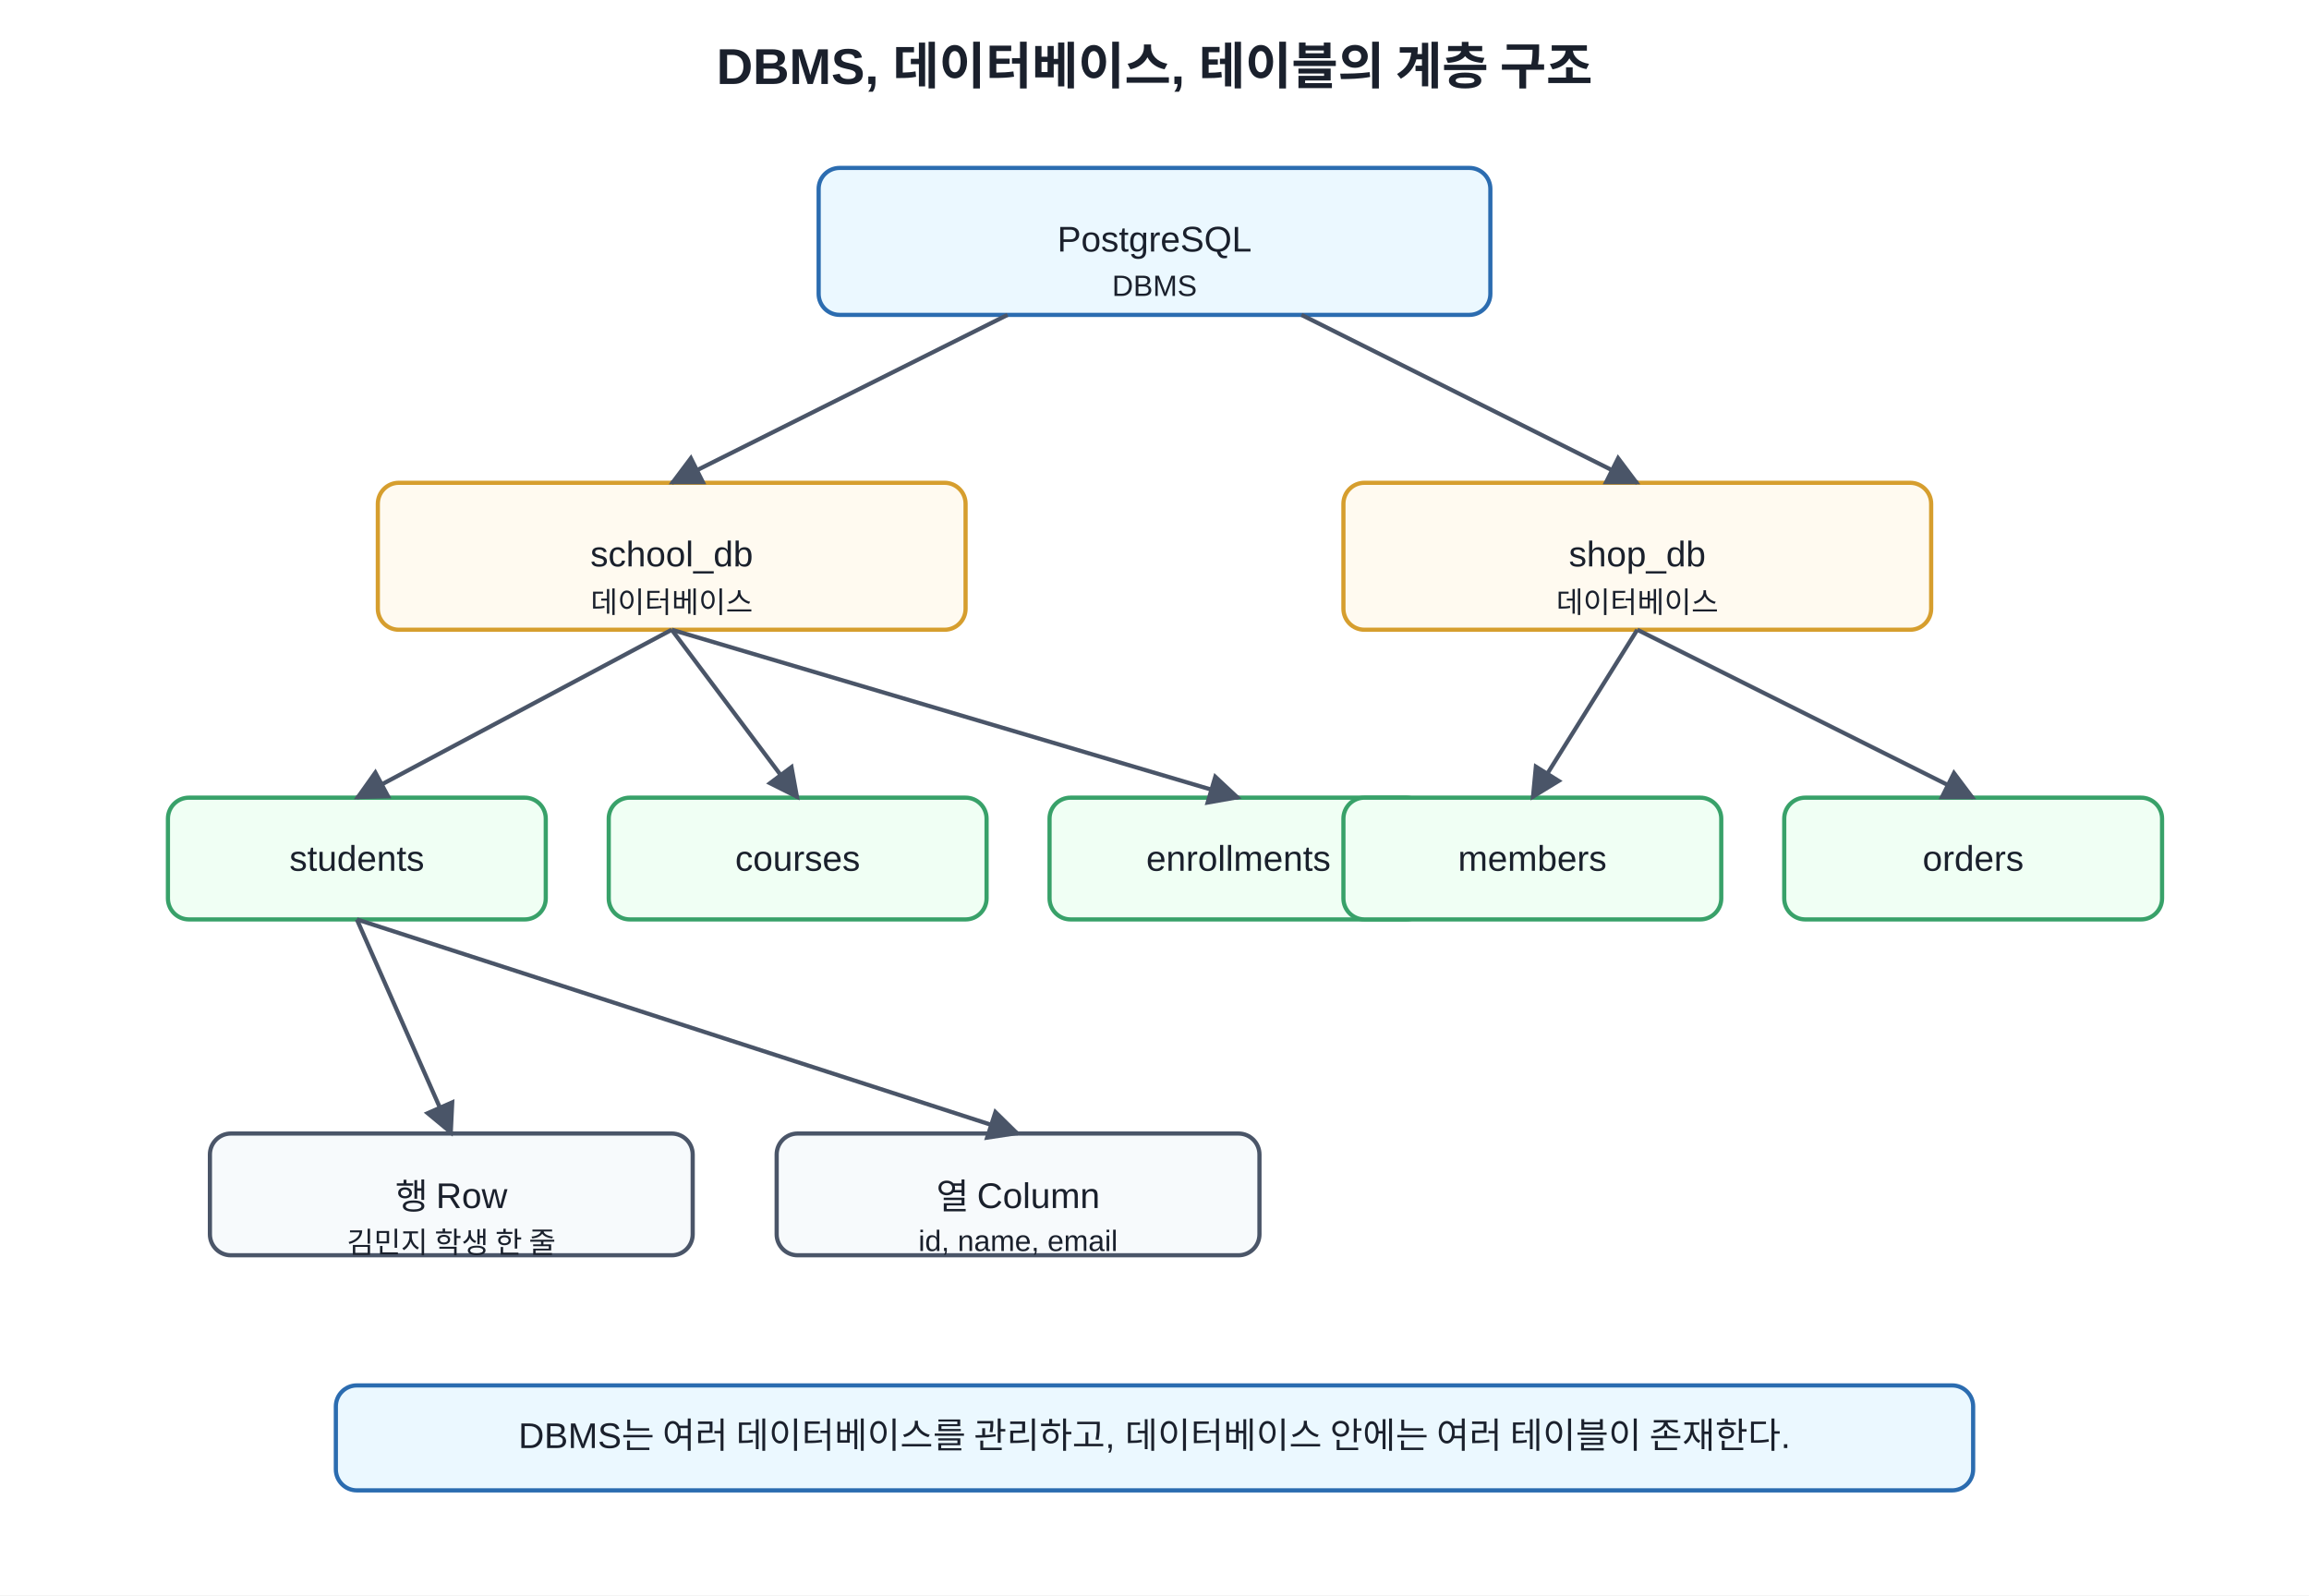
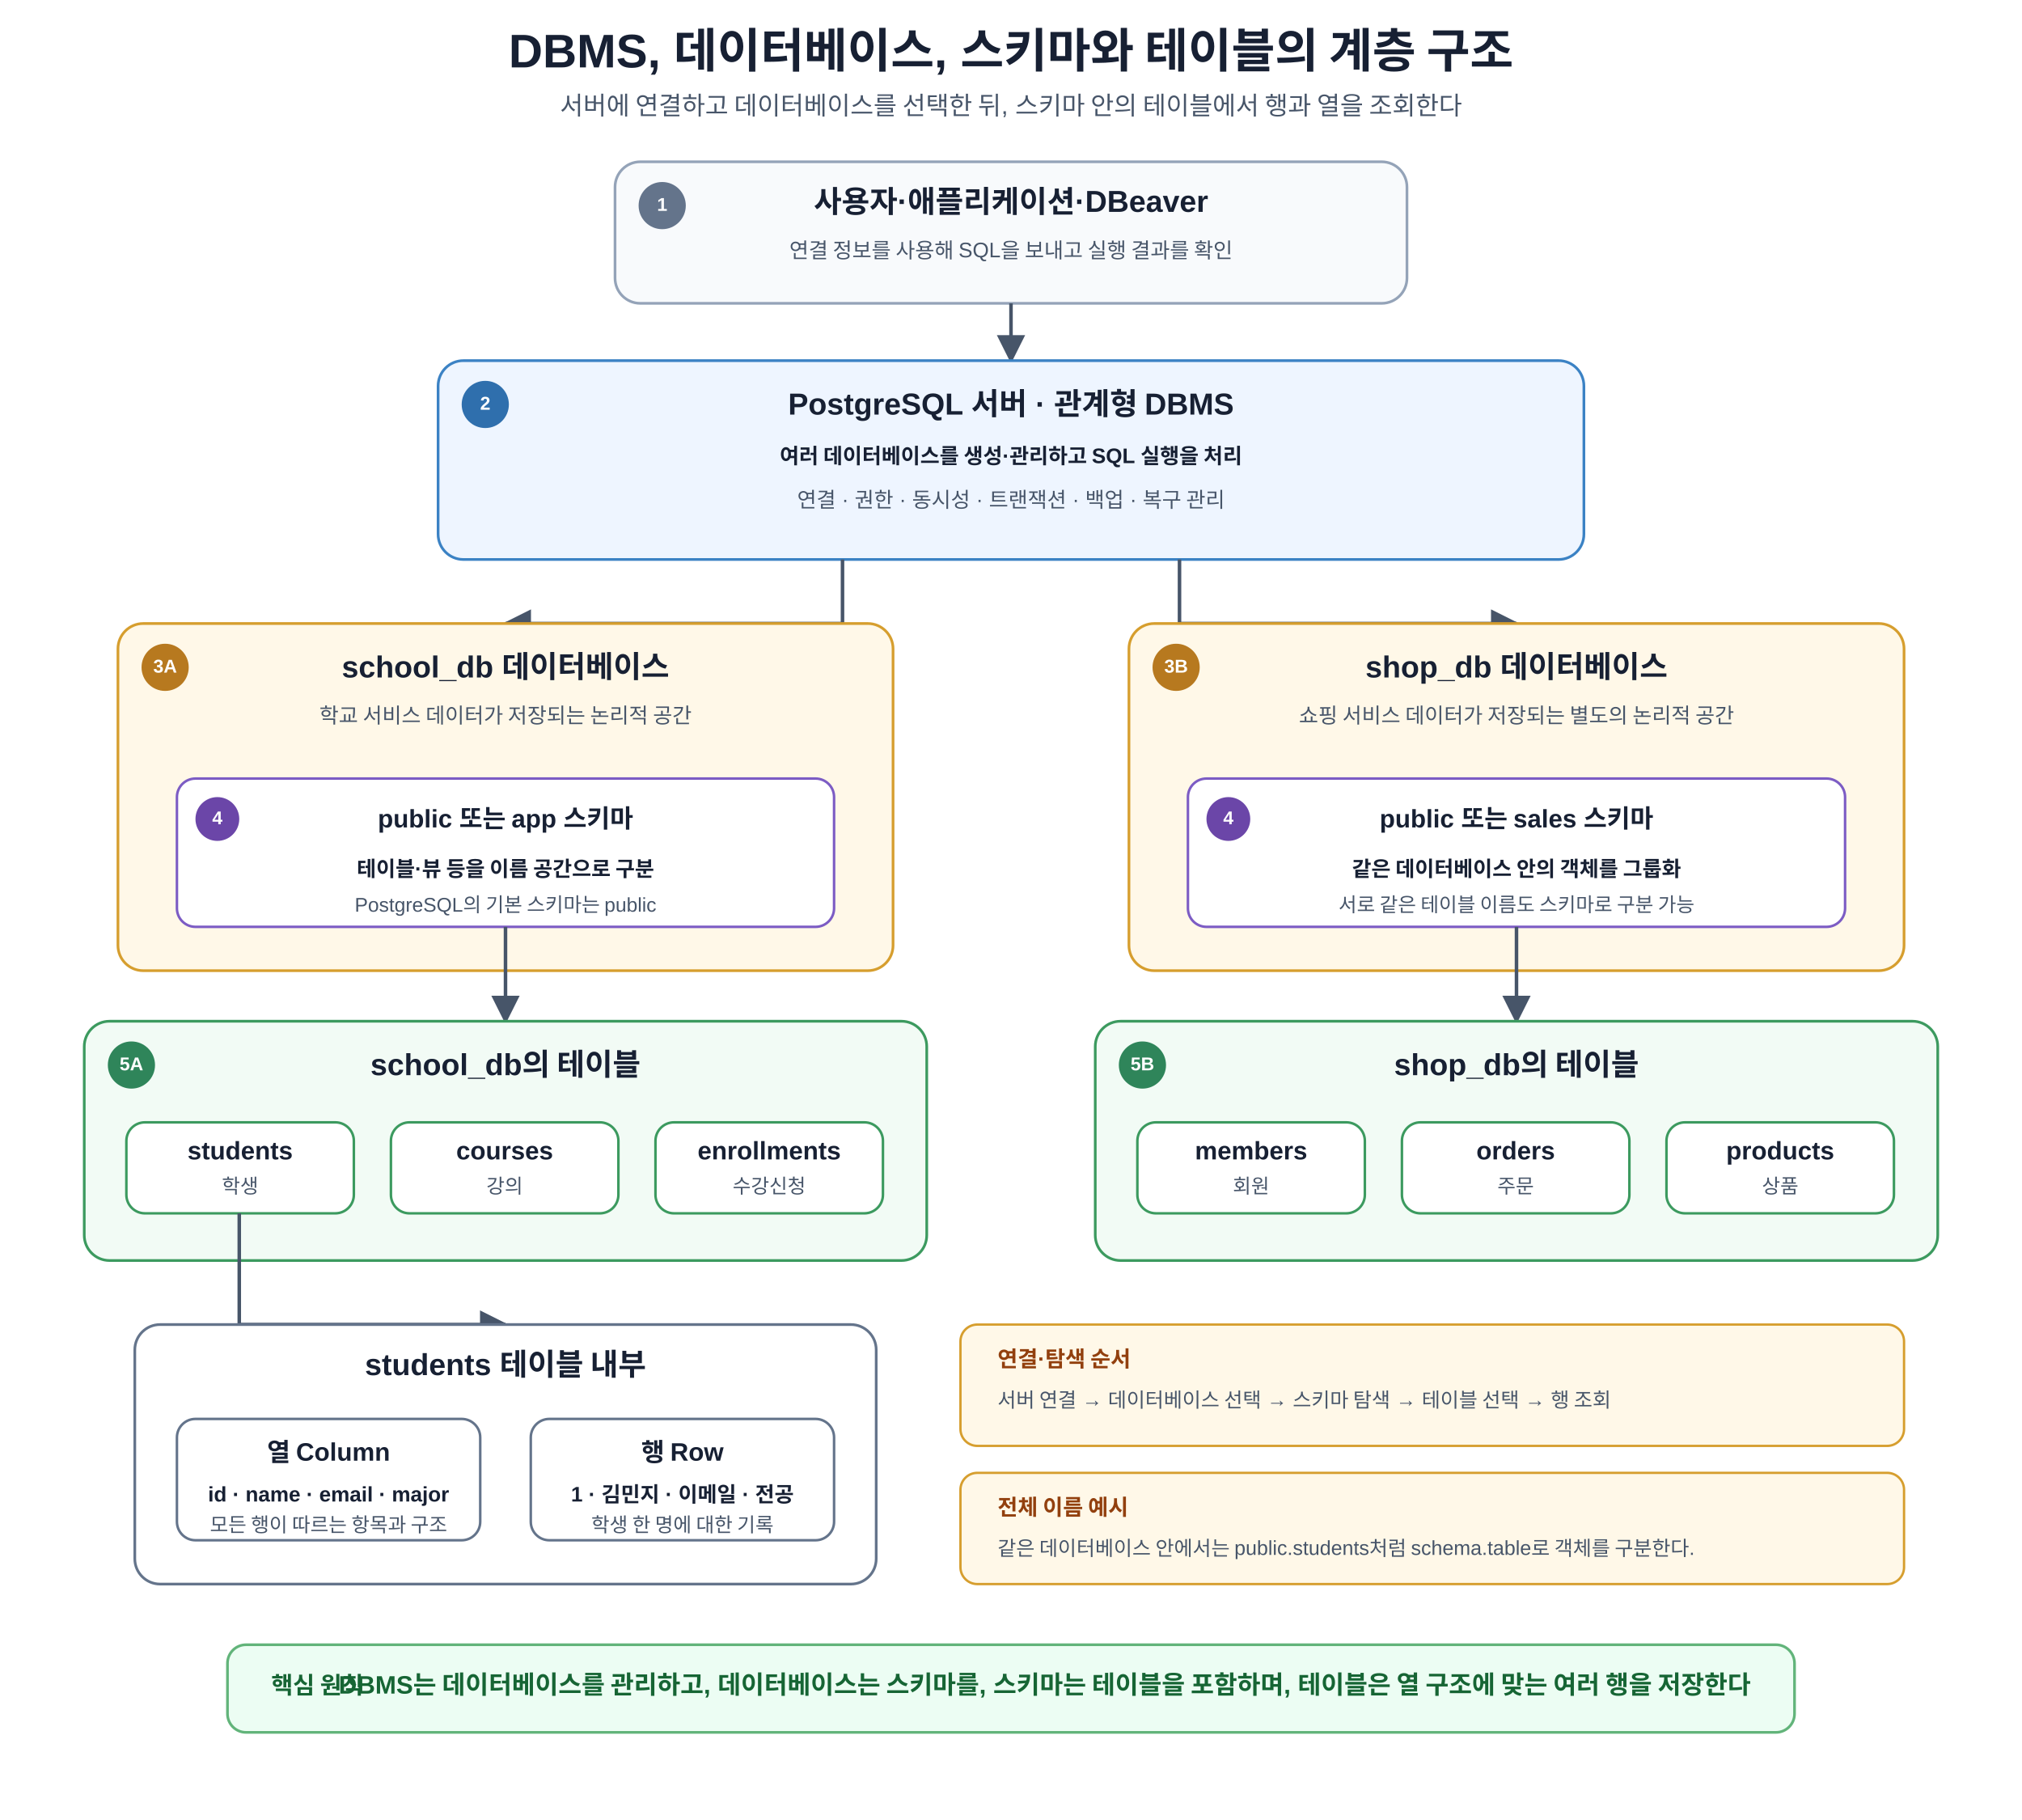
- <svg xmlns="http://www.w3.org/2000/svg" width="1100" height="760" viewBox="0 0 1100 760">
+ <svg xmlns="http://www.w3.org/2000/svg" width="1200" height="1080" viewBox="0 0 1200 1080" role="img" aria-labelledby="title desc">
  <defs>
    <marker id="arrow" viewBox="0 0 10 10" refX="9" refY="5" markerWidth="8" markerHeight="8" orient="auto">
-       <path d="M0 0 L10 5 L0 10z" fill="#4a5568" />
+       <path d="M0 0 L10 5 L0 10z" fill="#475569" />
    </marker>
-     <style>text{font-family:Malgun Gothic,Apple SD Gothic Neo,Noto Sans KR,Arial,sans-serif;fill:#1a202c}.title{font-size:24px;font-weight:700}.box{fill:#f7fafc;stroke:#4a5568;stroke-width:2;rx:10;ry:10}.main{fill:#ebf8ff;stroke:#2b6cb0}.db{fill:#fffaf0;stroke:#d69e2e}.tbl{fill:#f0fff4;stroke:#38a169}.label{font-size:17px;text-anchor:middle;dominant-baseline:middle}.small{font-size:14px;text-anchor:middle;dominant-baseline:middle}</style>
+     <style>
+       text{font-family:Malgun Gothic,Apple SD Gothic Neo,Noto Sans KR,Arial,sans-serif;fill:#172033}
+       .title{font-size:28px;font-weight:700;text-anchor:middle}
+       .subtitle{font-size:15px;text-anchor:middle;fill:#475569}
+       .layer{stroke-width:1.6;rx:15}
+       .client-layer{fill:#f8fafc;stroke:#94a3b8}
+       .dbms-layer{fill:#eef5ff;stroke:#3b82c4}
+       .database-layer{fill:#fff8e8;stroke:#d69e2e}
+       .schema-layer{fill:#f5f1ff;stroke:#7c5cc4}
+       .table-layer{fill:#f2fbf5;stroke:#3c9a5f}
+       .record-layer{fill:#ffffff;stroke:#64748b}
+       .layer-title{font-size:18px;font-weight:700;text-anchor:middle}
+       .layer-sub{font-size:12.5px;text-anchor:middle;fill:#475569}
+       .badge{font-size:11px;font-weight:700;fill:#fff;text-anchor:middle;dominant-baseline:middle}
+       .badge-client{fill:#64748b}.badge-dbms{fill:#2f6fad}.badge-db{fill:#b7791f}.badge-schema{fill:#6b46a8}.badge-table{fill:#2f855a}
+       .box{fill:#fff;stroke-width:1.5;rx:11}
+       .db-box{stroke:#d69e2e}.schema-box{stroke:#7c5cc4}.table-box{stroke:#3c9a5f}.record-box{stroke:#64748b}
+       .box-title{font-size:15px;font-weight:700;text-anchor:middle}
+       .box-main{font-size:12.5px;font-weight:600;text-anchor:middle}
+       .box-sub{font-size:11.8px;text-anchor:middle;fill:#475569}
+       .arrow{stroke:#475569;stroke-width:2.1;fill:none;marker-end:url(#arrow)}
+       .brace{stroke:#94a3b8;stroke-width:1.5;fill:none;stroke-dasharray:5 4}
+       .note{fill:#fff8e8;stroke:#d69e2e;stroke-width:1.4;rx:10}
+       .note-title{font-size:13px;font-weight:700;fill:#92400e}
+       .note-text{font-size:12px;fill:#475569}
+       .principle{fill:#ecfdf3;stroke:#62b47a;stroke-width:1.6;rx:11}
+       .principle-label{font-size:14px;font-weight:700;fill:#166534}
+       .principle-text{font-size:15px;font-weight:700;text-anchor:middle;fill:#166534}
+     </style>
  </defs>
-   <rect width="100%" height="100%" fill="white" />
-   <text x="550" y="40" text-anchor="middle" class="title">DBMS, 데이터베이스, 테이블의 계층 구조</text>
-   <rect x="390" y="80" width="320" height="70" class="box main" />
-   <text x="550" y="115" class="label">PostgreSQL</text>
-   <text x="550" y="137" class="small">DBMS</text>
-   <rect x="180" y="230" width="280" height="70" class="box db" />
-   <text x="320" y="265" class="label">school_db</text>
-   <text x="320" y="287" class="small">데이터베이스</text>
-   <rect x="640" y="230" width="280" height="70" class="box db" />
-   <text x="780" y="265" class="label">shop_db</text>
-   <text x="780" y="287" class="small">데이터베이스</text>
-   <line x1="480" y1="150" x2="320" y2="230" stroke="#4a5568" stroke-width="2" marker-end="url(#arrow)" />
-   <line x1="620" y1="150" x2="780" y2="230" stroke="#4a5568" stroke-width="2" marker-end="url(#arrow)" />
-   <rect x="80" y="380" width="180" height="58" class="box tbl" />
-   <text x="170" y="410" class="label">students</text>
-   <rect x="290" y="380" width="180" height="58" class="box tbl" />
-   <text x="380" y="410" class="label">courses</text>
-   <rect x="500" y="380" width="180" height="58" class="box tbl" />
-   <text x="590" y="410" class="label">enrollments</text>
-   <rect x="640" y="380" width="180" height="58" class="box tbl" />
-   <text x="730" y="410" class="label">members</text>
-   <rect x="850" y="380" width="180" height="58" class="box tbl" />
-   <text x="940" y="410" class="label">orders</text>
-   <line x1="320" y1="300" x2="170" y2="380" stroke="#4a5568" stroke-width="2" marker-end="url(#arrow)" />
-   <line x1="320" y1="300" x2="380" y2="380" stroke="#4a5568" stroke-width="2" marker-end="url(#arrow)" />
-   <line x1="320" y1="300" x2="590" y2="380" stroke="#4a5568" stroke-width="2" marker-end="url(#arrow)" />
-   <line x1="780" y1="300" x2="730" y2="380" stroke="#4a5568" stroke-width="2" marker-end="url(#arrow)" />
-   <line x1="780" y1="300" x2="940" y2="380" stroke="#4a5568" stroke-width="2" marker-end="url(#arrow)" />
-   <rect x="100" y="540" width="230" height="58" class="box" />
-   <text x="215" y="570" class="label">행 Row</text>
-   <text x="215" y="592" class="small">김민지 학생 한 줄</text>
-   <rect x="370" y="540" width="230" height="58" class="box" />
-   <text x="485" y="570" class="label">열 Column</text>
-   <text x="485" y="592" class="small">id, name, email</text>
-   <line x1="170" y1="438" x2="215" y2="540" stroke="#4a5568" stroke-width="2" marker-end="url(#arrow)" />
-   <line x1="170" y1="438" x2="485" y2="540" stroke="#4a5568" stroke-width="2" marker-end="url(#arrow)" />
-   <rect x="160" y="660" width="780" height="50" class="box main" />
-   <text x="550" y="685" class="label">DBMS는 여러 데이터베이스를 관리하고, 데이터베이스 안에는 여러 테이블이 존재한다.</text>
+   <rect width="1200" height="1080" fill="#fff" />
+   <text x="600" y="40" class="title">DBMS, 데이터베이스, 스키마와 테이블의 계층 구조</text>
+   <text x="600" y="68" class="subtitle">서버에 연결하고 데이터베이스를 선택한 뒤, 스키마 안의 테이블에서 행과 열을 조회한다</text>
+   <rect x="365" y="96" width="470" height="84" class="layer client-layer" />
+   <circle cx="393" cy="122" r="14" class="badge-client" />
+   <text x="393" y="122" class="badge">1</text>
+   <text x="600" y="126" class="layer-title">사용자·애플리케이션·DBeaver</text>
+   <text x="600" y="153" class="layer-sub">연결 정보를 사용해 SQL을 보내고 실행 결과를 확인</text>
+   <path d="M600 180V214" class="arrow" />
+   <rect x="260" y="214" width="680" height="118" class="layer dbms-layer" />
+   <circle cx="288" cy="240" r="14" class="badge-dbms" />
+   <text x="288" y="240" class="badge">2</text>
+   <text x="600" y="246" class="layer-title">PostgreSQL 서버 · 관계형 DBMS</text>
+   <text x="600" y="275" class="box-main">여러 데이터베이스를 생성·관리하고 SQL 실행을 처리</text>
+   <text x="600" y="301" class="layer-sub">연결 · 권한 · 동시성 · 트랜잭션 · 백업 · 복구 관리</text>
+   <path d="M500 332V370H300" class="arrow" />
+   <path d="M700 332V370H900" class="arrow" />
+   <rect x="70" y="370" width="460" height="206" class="layer database-layer" />
+   <circle cx="98" cy="396" r="14" class="badge-db" />
+   <text x="98" y="396" class="badge">3A</text>
+   <text x="300" y="402" class="layer-title">school_db 데이터베이스</text>
+   <text x="300" y="429" class="layer-sub">학교 서비스 데이터가 저장되는 논리적 공간</text>
+   <rect x="670" y="370" width="460" height="206" class="layer database-layer" />
+   <circle cx="698" cy="396" r="14" class="badge-db" />
+   <text x="698" y="396" class="badge">3B</text>
+   <text x="900" y="402" class="layer-title">shop_db 데이터베이스</text>
+   <text x="900" y="429" class="layer-sub">쇼핑 서비스 데이터가 저장되는 별도의 논리적 공간</text>
+   <rect x="105" y="462" width="390" height="88" class="box schema-box" />
+   <circle cx="129" cy="486" r="13" class="badge-schema" />
+   <text x="129" y="486" class="badge">4</text>
+   <text x="300" y="491" class="box-title">public 또는 app 스키마</text>
+   <text x="300" y="520" class="box-main">테이블·뷰 등을 이름 공간으로 구분</text>
+   <text x="300" y="541" class="box-sub">PostgreSQL의 기본 스키마는 public</text>
+   <rect x="705" y="462" width="390" height="88" class="box schema-box" />
+   <circle cx="729" cy="486" r="13" class="badge-schema" />
+   <text x="729" y="486" class="badge">4</text>
+   <text x="900" y="491" class="box-title">public 또는 sales 스키마</text>
+   <text x="900" y="520" class="box-main">같은 데이터베이스 안의 객체를 그룹화</text>
+   <text x="900" y="541" class="box-sub">서로 같은 테이블 이름도 스키마로 구분 가능</text>
+   <path d="M300 550V606" class="arrow" />
+   <path d="M900 550V606" class="arrow" />
+   <rect x="50" y="606" width="500" height="142" class="layer table-layer" />
+   <circle cx="78" cy="632" r="14" class="badge-table" />
+   <text x="78" y="632" class="badge">5A</text>
+   <text x="300" y="638" class="layer-title">school_db의 테이블</text>
+   <rect x="75" y="666" width="135" height="54" class="box table-box" />
+   <text x="142.5" y="688" class="box-title">students</text>
+   <text x="142.5" y="708" class="box-sub">학생</text>
+   <rect x="232" y="666" width="135" height="54" class="box table-box" />
+   <text x="299.5" y="688" class="box-title">courses</text>
+   <text x="299.5" y="708" class="box-sub">강의</text>
+   <rect x="389" y="666" width="135" height="54" class="box table-box" />
+   <text x="456.5" y="688" class="box-title">enrollments</text>
+   <text x="456.5" y="708" class="box-sub">수강신청</text>
+   <rect x="650" y="606" width="500" height="142" class="layer table-layer" />
+   <circle cx="678" cy="632" r="14" class="badge-table" />
+   <text x="678" y="632" class="badge">5B</text>
+   <text x="900" y="638" class="layer-title">shop_db의 테이블</text>
+   <rect x="675" y="666" width="135" height="54" class="box table-box" />
+   <text x="742.5" y="688" class="box-title">members</text>
+   <text x="742.5" y="708" class="box-sub">회원</text>
+   <rect x="832" y="666" width="135" height="54" class="box table-box" />
+   <text x="899.5" y="688" class="box-title">orders</text>
+   <text x="899.5" y="708" class="box-sub">주문</text>
+   <rect x="989" y="666" width="135" height="54" class="box table-box" />
+   <text x="1056.5" y="688" class="box-title">products</text>
+   <text x="1056.5" y="708" class="box-sub">상품</text>
+   <path d="M142 720V786H300" class="arrow" />
+   <rect x="80" y="786" width="440" height="154" class="layer record-layer" />
+   <text x="300" y="816" class="layer-title">students 테이블 내부</text>
+   <rect x="105" y="842" width="180" height="72" class="box record-box" />
+   <text x="195" y="867" class="box-title">열 Column</text>
+   <text x="195" y="891" class="box-main">id · name · email · major</text>
+   <text x="195" y="909" class="box-sub">모든 행이 따르는 항목과 구조</text>
+   <rect x="315" y="842" width="180" height="72" class="box record-box" />
+   <text x="405" y="867" class="box-title">행 Row</text>
+   <text x="405" y="891" class="box-main">1 · 김민지 · 이메일 · 전공</text>
+   <text x="405" y="909" class="box-sub">학생 한 명에 대한 기록</text>
+   <rect x="570" y="786" width="560" height="72" class="note" />
+   <text x="592" y="811" class="note-title">연결·탐색 순서</text>
+   <text x="592" y="835" class="note-text">서버 연결 → 데이터베이스 선택 → 스키마 탐색 → 테이블 선택 → 행 조회</text>
+   <rect x="570" y="874" width="560" height="66" class="note" />
+   <text x="592" y="899" class="note-title">전체 이름 예시</text>
+   <text x="592" y="923" class="note-text">같은 데이터베이스 안에서는 public.students처럼 schema.table로 객체를 구분한다.</text>
+   <rect x="135" y="976" width="930" height="52" class="principle" />
+   <text x="161" y="1005" class="principle-label">핵심 원칙</text>
+   <text x="620" y="1005" class="principle-text">DBMS는 데이터베이스를 관리하고, 데이터베이스는 스키마를, 스키마는 테이블을 포함하며, 테이블은 열 구조에 맞는 여러 행을 저장한다</text>
</svg>
